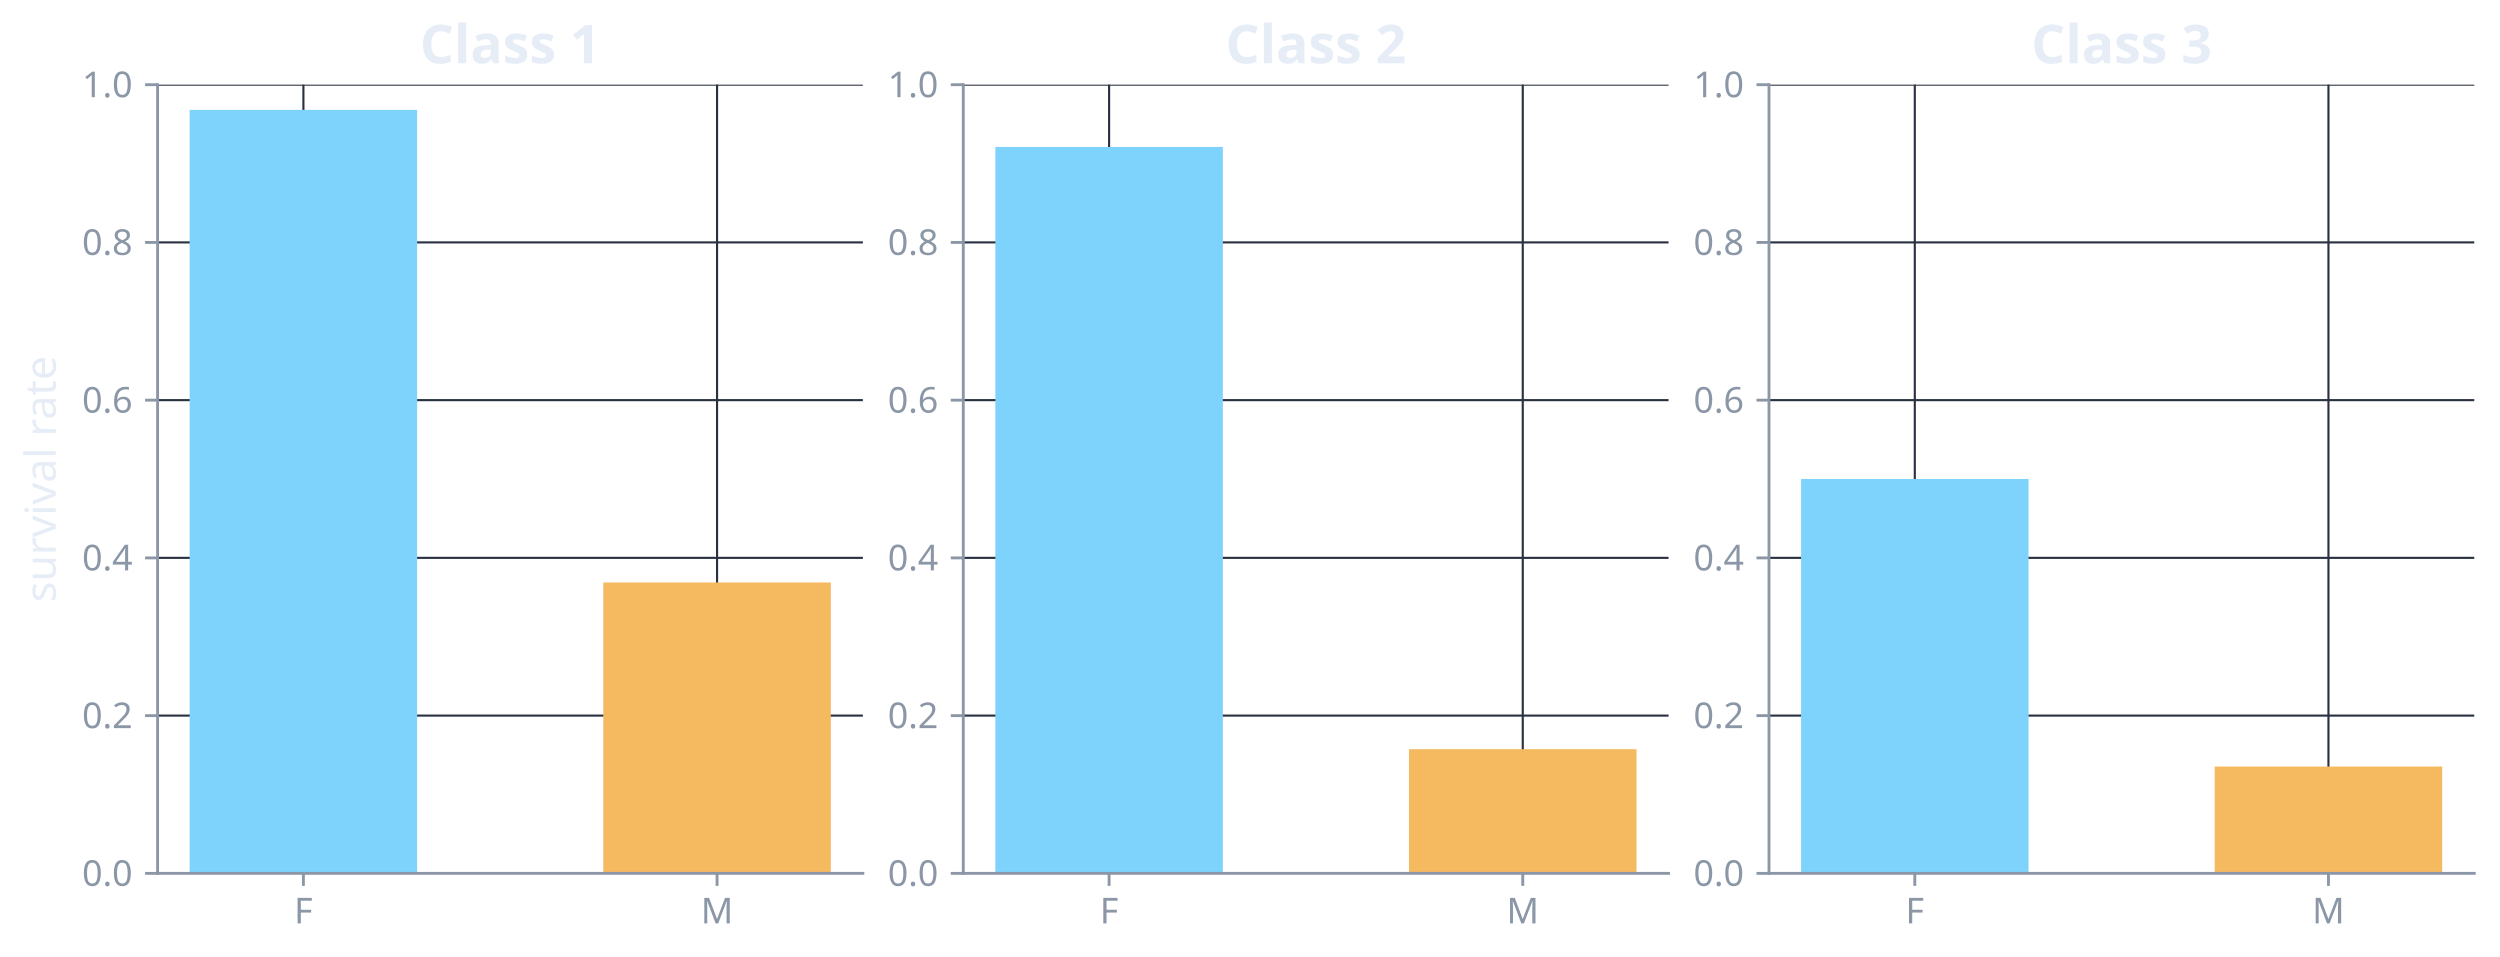
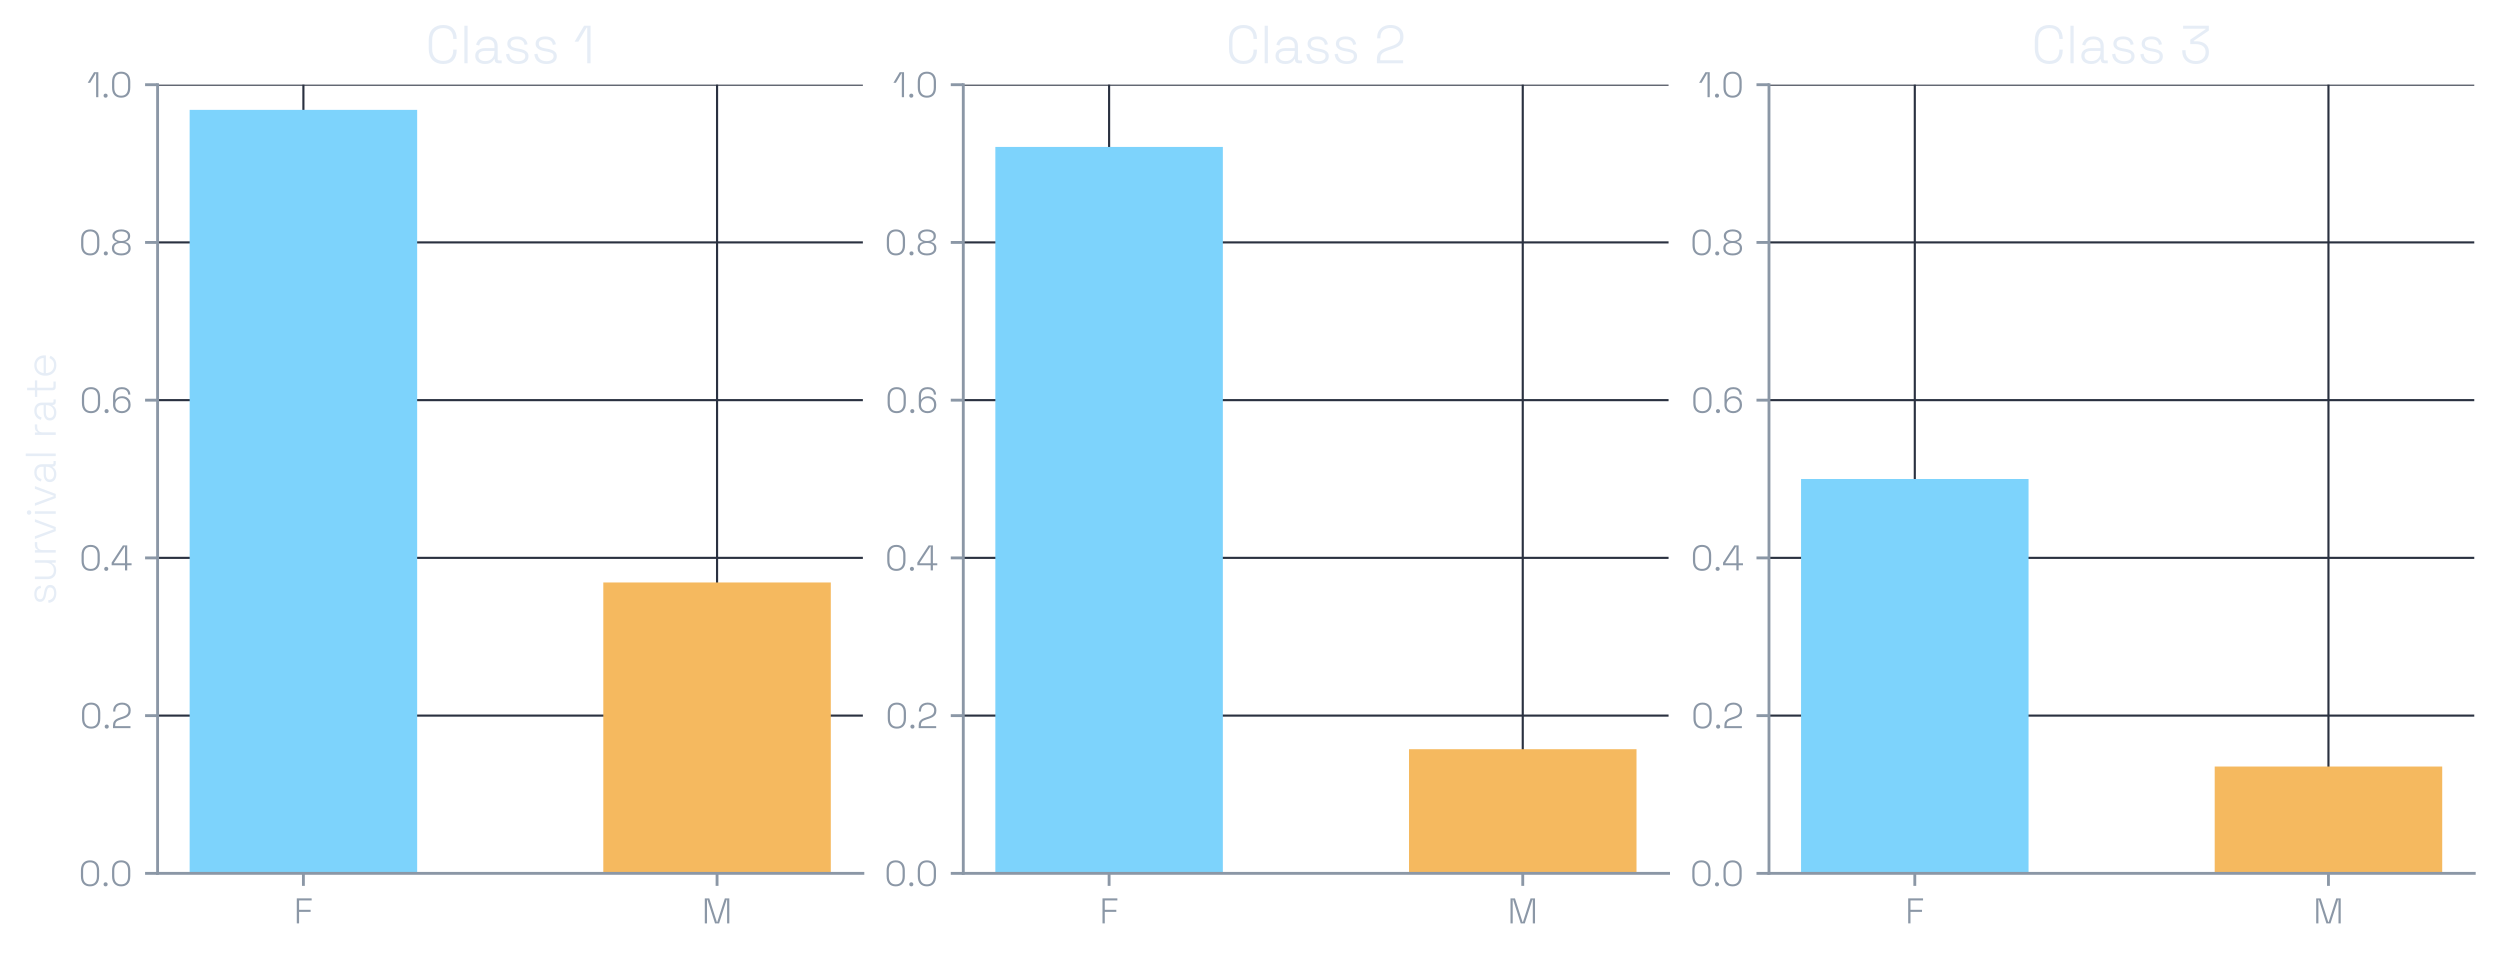
<svg xmlns="http://www.w3.org/2000/svg" xmlns:xlink="http://www.w3.org/1999/xlink" width="699.6pt" height="267.6pt" viewBox="0 0 699.6 267.6" version="1.1">
  <defs>
    <style type="text/css">*{stroke-linejoin: round; stroke-linecap: butt}</style>
  </defs>
  <g id="figure_1">
    <g id="patch_1">
      <path d="M 0 267.6  L 699.6 267.6  L 699.6 0  L 0 0  L 0 267.6  z " style="fill: none" />
    </g>
    <g id="axes_1">
      <g id="patch_2">
        <path d="M 44.1 244.4  L 241.466 244.4  L 241.466 23.7  L 44.1 23.7  L 44.1 244.4  z " style="fill: none" />
      </g>
      <g id="matplotlib.axis_1">
        <g id="xtick_1">
          <g id="line2d_1">
            <path d="M 84.904 244.4  L 84.904 23.7  " clip-path="url(#pcbaf436928)" style="fill: none; stroke: #2a3140; stroke-width: 0.6; stroke-linecap: square" />
          </g>
          <g id="line2d_2">
            <defs>
              <path id="madc9e67ae6" d="M 0 0  L 0 3.5  " style="stroke: #8b97a6; stroke-width: 0.8" />
            </defs>
            <g>
              <use xlink:href="#madc9e67ae6" x="84.904" y="244.4" style="fill: #8b97a6; stroke: #8b97a6; stroke-width: 0.8" />
            </g>
          </g>
          <g id="text_1">
-             <text style="font-size: 10px; font-family: 'Space Grotesk'; text-anchor: middle; fill: #8b97a6" x="84.904" y="258.4" transform="rotate(-0 84.90445 258.3995)">F</text>
+             <g style="fill: #8b97a6" transform="translate(82.19429 258.3995) scale(0.1 -0.1)">
+               <defs>
+                 <path id="SpaceGrotesk-Light-46" d="M 550 0  L 550 4480  L 3213 4480  L 3213 4109  L 960 4109  L 960 2432  L 3027 2432  L 3027 2061  L 960 2061  L 960 0  L 550 0  z " transform="scale(0.015625)" />
+               </defs>
+               <use xlink:href="#SpaceGrotesk-Light-46" />
+             </g>
          </g>
        </g>
        <g id="xtick_2">
          <g id="line2d_3">
            <path d="M 200.662 244.4  L 200.662 23.7  " clip-path="url(#pcbaf436928)" style="fill: none; stroke: #2a3140; stroke-width: 0.6; stroke-linecap: square" />
          </g>
          <g id="line2d_4">
            <g>
              <use xlink:href="#madc9e67ae6" x="200.662" y="244.4" style="fill: #8b97a6; stroke: #8b97a6; stroke-width: 0.8" />
            </g>
          </g>
          <g id="text_2">
-             <text style="font-size: 10px; font-family: 'Space Grotesk'; text-anchor: middle; fill: #8b97a6" x="200.662" y="258.4" transform="rotate(-0 200.6617 258.3995)">M</text>
+             <g style="fill: #8b97a6" transform="translate(196.3719 258.3995) scale(0.1 -0.1)">
+               <defs>
+                 <path id="SpaceGrotesk-Light-4d" d="M 550 0  L 550 4480  L 1350 4480  L 2707 243  L 2784 243  L 4141 4480  L 4941 4480  L 4941 0  L 4544 0  L 4544 4237  L 4467 4237  L 3110 0  L 2381 0  L 1024 4237  L 947 4237  L 947 0  L 550 0  z " transform="scale(0.015625)" />
+               </defs>
+               <use xlink:href="#SpaceGrotesk-Light-4d" />
+             </g>
          </g>
        </g>
      </g>
      <g id="matplotlib.axis_2">
        <g id="ytick_1">
          <g id="line2d_5">
            <path d="M 44.1 244.4  L 241.466 244.4  " clip-path="url(#pcbaf436928)" style="fill: none; stroke: #2a3140; stroke-width: 0.6; stroke-linecap: square" />
          </g>
          <g id="line2d_6">
            <defs>
              <path id="m5a9361fdca" d="M 0 0  L -3.5 0  " style="stroke: #8b97a6; stroke-width: 0.8" />
            </defs>
            <g>
              <use xlink:href="#m5a9361fdca" x="44.1" y="244.4" style="fill: #8b97a6; stroke: #8b97a6; stroke-width: 0.8" />
            </g>
          </g>
          <g id="text_3">
-             <text style="font-size: 10px; font-family: 'Space Grotesk'; text-anchor: end; fill: #8b97a6" x="37.1" y="247.9" transform="rotate(-0 37.1 247.8995)">0.0</text>
+             <g style="fill: #8b97a6" transform="translate(22 247.8995) scale(0.1 -0.1)">
+               <defs>
+                 <path id="SpaceGrotesk-Light-30" d="M 2042 -90  Q 1286 -90 848 368  Q 410 826 410 1728  L 410 2752  Q 410 3654 848 4112  Q 1286 4570 2042 4570  Q 2797 4570 3235 4112  Q 3674 3654 3674 2752  L 3674 1728  Q 3674 826 3235 368  Q 2797 -90 2042 -90  z M 2042 269  Q 2656 269 2966 649  Q 3277 1030 3277 1702  L 3277 2778  Q 3277 3450 2966 3830  Q 2656 4211 2042 4211  Q 1427 4211 1116 3830  Q 806 3450 806 2778  L 806 1702  Q 806 1030 1116 649  Q 1427 269 2042 269  z " transform="scale(0.015625)" />
+                 <path id="SpaceGrotesk-Light-2e" d="M 749 -90  Q 589 -90 486 12  Q 384 115 384 275  Q 384 435 486 537  Q 589 640 749 640  Q 909 640 1011 537  Q 1114 435 1114 275  Q 1114 115 1011 12  Q 909 -90 749 -90  z " transform="scale(0.015625)" />
+               </defs>
+               <use xlink:href="#SpaceGrotesk-Light-30" />
+               <use xlink:href="#SpaceGrotesk-Light-2e" transform="translate(63.79999 0)" />
+               <use xlink:href="#SpaceGrotesk-Light-30" transform="translate(87.19998 0)" />
+             </g>
          </g>
        </g>
        <g id="ytick_2">
          <g id="line2d_7">
            <path d="M 44.1 200.26  L 241.466 200.26  " clip-path="url(#pcbaf436928)" style="fill: none; stroke: #2a3140; stroke-width: 0.6; stroke-linecap: square" />
          </g>
          <g id="line2d_8">
            <g>
              <use xlink:href="#m5a9361fdca" x="44.1" y="200.26" style="fill: #8b97a6; stroke: #8b97a6; stroke-width: 0.8" />
            </g>
          </g>
          <g id="text_4">
-             <text style="font-size: 10px; font-family: 'Space Grotesk'; text-anchor: end; fill: #8b97a6" x="37.1" y="203.76" transform="rotate(-0 37.1 203.7596)">0.2</text>
+             <g style="fill: #8b97a6" transform="translate(22.32031 203.7596) scale(0.1 -0.1)">
+               <defs>
+                 <path id="SpaceGrotesk-Light-32" d="M 371 0  L 371 442  Q 371 922 544 1200  Q 717 1478 1027 1644  Q 1338 1811 1760 1939  L 2080 2042  Q 2394 2138 2634 2275  Q 2874 2413 3008 2630  Q 3142 2848 3142 3181  L 3142 3206  Q 3142 3674 2819 3942  Q 2496 4211 1997 4211  Q 1466 4211 1126 3926  Q 787 3642 787 3059  L 787 2976  L 403 2976  L 403 3059  Q 403 3546 608 3882  Q 813 4218 1174 4394  Q 1536 4570 1997 4570  Q 2458 4570 2806 4400  Q 3155 4230 3347 3926  Q 3539 3622 3539 3219  L 3539 3162  Q 3539 2726 3369 2448  Q 3200 2170 2893 1994  Q 2586 1818 2170 1683  L 1850 1587  Q 1504 1478 1264 1360  Q 1024 1242 896 1046  Q 768 851 768 506  L 768 358  L 3501 358  L 3501 0  L 371 0  z " transform="scale(0.015625)" />
+               </defs>
+               <use xlink:href="#SpaceGrotesk-Light-30" />
+               <use xlink:href="#SpaceGrotesk-Light-2e" transform="translate(63.79999 0)" />
+               <use xlink:href="#SpaceGrotesk-Light-32" transform="translate(87.19998 0)" />
+             </g>
          </g>
        </g>
        <g id="ytick_3">
          <g id="line2d_9">
            <path d="M 44.1 156.12  L 241.466 156.12  " clip-path="url(#pcbaf436928)" style="fill: none; stroke: #2a3140; stroke-width: 0.6; stroke-linecap: square" />
          </g>
          <g id="line2d_10">
            <g>
              <use xlink:href="#m5a9361fdca" x="44.1" y="156.12" style="fill: #8b97a6; stroke: #8b97a6; stroke-width: 0.8" />
            </g>
          </g>
          <g id="text_5">
-             <text style="font-size: 10px; font-family: 'Space Grotesk'; text-anchor: end; fill: #8b97a6" x="37.1" y="159.62" transform="rotate(-0 37.1 159.6197)">0.4</text>
+             <g style="fill: #8b97a6" transform="translate(22.17969 159.6197) scale(0.1 -0.1)">
+               <defs>
+                 <path id="SpaceGrotesk-Light-34" d="M 2611 0  L 2611 922  L 218 922  L 218 1395  L 2240 4480  L 3008 4480  L 3008 1280  L 3789 1280  L 3789 922  L 3008 922  L 3008 0  L 2611 0  z M 634 1280  L 2611 1280  L 2611 4250  L 2534 4250  L 634 1344  L 634 1280  z " transform="scale(0.015625)" />
+               </defs>
+               <use xlink:href="#SpaceGrotesk-Light-30" />
+               <use xlink:href="#SpaceGrotesk-Light-2e" transform="translate(63.79999 0)" />
+               <use xlink:href="#SpaceGrotesk-Light-34" transform="translate(87.19998 0)" />
+             </g>
          </g>
        </g>
        <g id="ytick_4">
          <g id="line2d_11">
            <path d="M 44.1 111.98  L 241.466 111.98  " clip-path="url(#pcbaf436928)" style="fill: none; stroke: #2a3140; stroke-width: 0.6; stroke-linecap: square" />
          </g>
          <g id="line2d_12">
            <g>
              <use xlink:href="#m5a9361fdca" x="44.1" y="111.98" style="fill: #8b97a6; stroke: #8b97a6; stroke-width: 0.8" />
            </g>
          </g>
          <g id="text_6">
-             <text style="font-size: 10px; font-family: 'Space Grotesk'; text-anchor: end; fill: #8b97a6" x="37.1" y="115.48" transform="rotate(-0 37.1 115.4798)">0.6</text>
+             <g style="fill: #8b97a6" transform="translate(22.27969 115.4798) scale(0.1 -0.1)">
+               <defs>
+                 <path id="SpaceGrotesk-Light-36" d="M 1978 -90  Q 1536 -90 1181 89  Q 826 269 618 608  Q 410 947 410 1421  L 410 3002  Q 410 3488 598 3837  Q 787 4186 1139 4378  Q 1491 4570 1990 4570  Q 2483 4570 2822 4390  Q 3162 4211 3334 3910  Q 3507 3610 3507 3232  L 3110 3232  Q 3110 3674 2825 3942  Q 2541 4211 1990 4211  Q 1427 4211 1116 3900  Q 806 3590 806 3046  L 806 2362  L 883 2362  Q 1005 2579 1289 2761  Q 1574 2944 2074 2944  Q 2490 2944 2822 2761  Q 3155 2579 3350 2249  Q 3546 1920 3546 1466  L 3546 1389  Q 3546 934 3338 601  Q 3130 269 2774 89  Q 2419 -90 1978 -90  z M 1978 269  Q 2496 269 2822 569  Q 3149 870 3149 1395  L 3149 1446  Q 3149 1798 2998 2054  Q 2848 2310 2585 2454  Q 2323 2598 1978 2598  Q 1632 2598 1369 2454  Q 1107 2310 956 2054  Q 806 1798 806 1446  L 806 1395  Q 806 870 1132 569  Q 1459 269 1978 269  z " transform="scale(0.015625)" />
+               </defs>
+               <use xlink:href="#SpaceGrotesk-Light-30" />
+               <use xlink:href="#SpaceGrotesk-Light-2e" transform="translate(63.79999 0)" />
+               <use xlink:href="#SpaceGrotesk-Light-36" transform="translate(87.19998 0)" />
+             </g>
          </g>
        </g>
        <g id="ytick_5">
          <g id="line2d_13">
            <path d="M 44.1 67.84  L 241.466 67.84  " clip-path="url(#pcbaf436928)" style="fill: none; stroke: #2a3140; stroke-width: 0.6; stroke-linecap: square" />
          </g>
          <g id="line2d_14">
            <g>
              <use xlink:href="#m5a9361fdca" x="44.1" y="67.84" style="fill: #8b97a6; stroke: #8b97a6; stroke-width: 0.8" />
            </g>
          </g>
          <g id="text_7">
-             <text style="font-size: 10px; font-family: 'Space Grotesk'; text-anchor: end; fill: #8b97a6" x="37.1" y="71.34" transform="rotate(-0 37.1 71.3399)">0.8</text>
+             <g style="fill: #8b97a6" transform="translate(22.05937 71.3399) scale(0.1 -0.1)">
+               <defs>
+                 <path id="SpaceGrotesk-Light-38" d="M 2022 -90  Q 1498 -90 1123 67  Q 749 224 547 509  Q 346 794 346 1171  L 346 1235  Q 346 1581 496 1805  Q 646 2029 864 2147  Q 1082 2266 1267 2291  L 1267 2368  Q 1082 2413 886 2531  Q 691 2650 563 2851  Q 435 3053 435 3347  L 435 3411  Q 435 3782 643 4038  Q 851 4294 1209 4432  Q 1568 4570 2022 4570  Q 2477 4570 2835 4432  Q 3194 4294 3402 4038  Q 3610 3782 3610 3411  L 3610 3347  Q 3610 3053 3482 2851  Q 3354 2650 3162 2531  Q 2970 2413 2778 2368  L 2778 2291  Q 2970 2266 3184 2147  Q 3398 2029 3548 1805  Q 3699 1581 3699 1235  L 3699 1171  Q 3699 794 3497 509  Q 3296 224 2921 67  Q 2547 -90 2022 -90  z M 2022 269  Q 2605 269 2953 499  Q 3302 730 3302 1178  L 3302 1229  Q 3302 1683 2953 1910  Q 2605 2138 2022 2138  Q 1440 2138 1091 1910  Q 742 1683 742 1229  L 742 1178  Q 742 730 1091 499  Q 1440 269 2022 269  z M 2022 2496  Q 2573 2496 2893 2713  Q 3213 2931 3213 3328  L 3213 3379  Q 3213 3776 2893 3993  Q 2573 4211 2022 4211  Q 1472 4211 1152 3993  Q 832 3776 832 3379  L 832 3328  Q 832 2931 1152 2713  Q 1472 2496 2022 2496  z " transform="scale(0.015625)" />
+               </defs>
+               <use xlink:href="#SpaceGrotesk-Light-30" />
+               <use xlink:href="#SpaceGrotesk-Light-2e" transform="translate(63.79999 0)" />
+               <use xlink:href="#SpaceGrotesk-Light-38" transform="translate(87.19998 0)" />
+             </g>
          </g>
        </g>
        <g id="ytick_6">
          <g id="line2d_15">
            <path d="M 44.1 23.7  L 241.466 23.7  " clip-path="url(#pcbaf436928)" style="fill: none; stroke: #2a3140; stroke-width: 0.6; stroke-linecap: square" />
          </g>
          <g id="line2d_16">
            <g>
              <use xlink:href="#m5a9361fdca" x="44.1" y="23.7" style="fill: #8b97a6; stroke: #8b97a6; stroke-width: 0.8" />
            </g>
          </g>
          <g id="text_8">
-             <text style="font-size: 10px; font-family: 'Space Grotesk'; text-anchor: end; fill: #8b97a6" x="37.1" y="27.2" transform="rotate(-0 37.1 27.2)">1.0</text>
+             <g style="fill: #8b97a6" transform="translate(24.33906 27.2) scale(0.1 -0.1)">
+               <defs>
+                 <path id="SpaceGrotesk-Light-31" d="M 1638 0  L 1638 4237  L 1555 4237  L 576 2573  L 128 2573  L 1261 4480  L 2035 4480  L 2035 0  L 1638 0  z " transform="scale(0.015625)" />
+               </defs>
+               <use xlink:href="#SpaceGrotesk-Light-31" />
+               <use xlink:href="#SpaceGrotesk-Light-2e" transform="translate(40.39999 0)" />
+               <use xlink:href="#SpaceGrotesk-Light-30" transform="translate(63.79999 0)" />
+             </g>
          </g>
        </g>
        <g id="text_9">
-           <text style="font-size: 12px; font-family: 'Space Grotesk'; text-anchor: middle; fill: #e6edf6" x="15.6" y="134.05" transform="rotate(-90 15.6 134.0498)">survival rate</text>
+           <g style="fill: #e6edf6" transform="translate(15.6 169.371) rotate(-90) scale(0.12 -0.12)">
+             <defs>
+               <path id="SpaceGrotesk-Light-73" d="M 1798 -90  Q 1235 -90 835 179  Q 435 448 346 1069  L 723 1139  Q 774 800 931 605  Q 1088 410 1315 326  Q 1542 243 1798 243  Q 2182 243 2416 400  Q 2650 557 2650 832  Q 2650 1114 2429 1222  Q 2208 1331 1843 1395  L 1549 1446  Q 1254 1498 1017 1603  Q 781 1709 643 1888  Q 506 2067 506 2336  Q 506 2739 822 2969  Q 1139 3200 1664 3200  Q 2195 3200 2518 2960  Q 2842 2720 2925 2266  L 2566 2189  Q 2502 2560 2262 2713  Q 2022 2867 1664 2867  Q 1312 2867 1101 2732  Q 890 2598 890 2336  Q 890 2080 1082 1961  Q 1274 1843 1606 1786  L 1901 1734  Q 2221 1683 2477 1584  Q 2733 1485 2883 1305  Q 3034 1126 3034 832  Q 3034 390 2701 150  Q 2368 -90 1798 -90  z " transform="scale(0.015625)" />
+               <path id="SpaceGrotesk-Light-75" d="M 1760 -64  Q 1427 -64 1142 77  Q 858 218 688 502  Q 518 787 518 1216  L 518 3110  L 902 3110  L 902 1242  Q 902 736 1158 509  Q 1414 282 1843 282  Q 2323 282 2643 598  Q 2963 915 2963 1555  L 2963 3110  L 3347 3110  L 3347 0  L 2976 0  L 2976 576  L 2899 576  Q 2784 326 2521 131  Q 2259 -64 1760 -64  z " transform="scale(0.015625)" />
+               <path id="SpaceGrotesk-Light-72" d="M 563 0  L 563 3110  L 934 3110  L 934 2720  L 1011 2720  Q 1101 2931 1277 3027  Q 1453 3123 1766 3123  L 2131 3123  L 2131 2765  L 1722 2765  Q 1370 2765 1158 2566  Q 947 2368 947 1946  L 947 0  L 563 0  z " transform="scale(0.015625)" />
+               <path id="SpaceGrotesk-Light-76" d="M 1408 0  L 243 3110  L 653 3110  L 1677 294  L 1754 294  L 2778 3110  L 3187 3110  L 2022 0  L 1408 0  z " transform="scale(0.015625)" />
+               <path id="SpaceGrotesk-Light-69" d="M 563 0  L 563 3110  L 947 3110  L 947 0  L 563 0  z M 757 3648  Q 616 3648 520 3744  Q 424 3840 424 3981  Q 424 4128 520 4221  Q 616 4314 757 4314  Q 904 4314 997 4221  Q 1090 4128 1090 3981  Q 1090 3840 997 3744  Q 904 3648 757 3648  z " transform="scale(0.015625)" />
+               <path id="SpaceGrotesk-Light-61" d="M 1517 -90  Q 1190 -90 924 22  Q 659 134 505 352  Q 352 570 352 877  Q 352 1190 505 1395  Q 659 1600 921 1702  Q 1184 1805 1504 1805  L 2643 1805  L 2643 2054  Q 2643 2432 2425 2643  Q 2208 2854 1792 2854  Q 1382 2854 1142 2652  Q 902 2451 819 2112  L 448 2221  Q 525 2496 691 2717  Q 858 2938 1133 3069  Q 1408 3200 1792 3200  Q 2381 3200 2704 2893  Q 3027 2586 3027 2035  L 3027 525  Q 3027 333 3206 333  L 3507 333  L 3507 0  L 3098 0  Q 2899 0 2784 118  Q 2669 237 2669 442  L 2669 486  L 2605 486  Q 2522 346 2390 211  Q 2259 77 2048 -6  Q 1837 -90 1517 -90  z M 1542 256  Q 2035 256 2339 553  Q 2643 851 2643 1395  L 2643 1472  L 1510 1472  Q 1178 1472 957 1328  Q 736 1184 736 883  Q 736 582 963 419  Q 1190 256 1542 256  z " transform="scale(0.015625)" />
+               <path id="SpaceGrotesk-Light-6c" d="M 563 0  L 563 4480  L 947 4480  L 947 0  L 563 0  z " transform="scale(0.015625)" />
+               <path id="SpaceGrotesk-Light-20" transform="scale(0.015625)" />
+               <path id="SpaceGrotesk-Light-74" d="M 1690 0  Q 1440 0 1315 128  Q 1190 256 1190 486  L 1190 2765  L 192 2765  L 192 3110  L 1190 3110  L 1190 4275  L 1574 4275  L 1574 3110  L 2662 3110  L 2662 2765  L 1574 2765  L 1574 538  Q 1574 346 1766 346  L 2496 346  L 2496 0  L 1690 0  z " transform="scale(0.015625)" />
+               <path id="SpaceGrotesk-Light-65" d="M 1997 -90  Q 1517 -90 1161 112  Q 806 314 608 678  Q 410 1043 410 1517  L 410 1594  Q 410 2074 608 2435  Q 806 2797 1155 2998  Q 1504 3200 1952 3200  Q 2387 3200 2723 3017  Q 3059 2835 3251 2492  Q 3443 2150 3443 1677  L 3443 1472  L 794 1472  Q 813 890 1149 573  Q 1485 256 1997 256  Q 2432 256 2672 454  Q 2912 653 3040 941  L 3386 787  Q 3290 576 3120 374  Q 2950 173 2681 41  Q 2413 -90 1997 -90  z M 800 1805  L 3053 1805  Q 3027 2310 2726 2582  Q 2426 2854 1952 2854  Q 1485 2854 1177 2582  Q 870 2310 800 1805  z " transform="scale(0.015625)" />
+             </defs>
+             <use xlink:href="#SpaceGrotesk-Light-73" />
+             <use xlink:href="#SpaceGrotesk-Light-75" transform="translate(52.79999 0)" />
+             <use xlink:href="#SpaceGrotesk-Light-72" transform="translate(113.9 0)" />
+             <use xlink:href="#SpaceGrotesk-Light-76" transform="translate(150.8 0)" />
+             <use xlink:href="#SpaceGrotesk-Light-69" transform="translate(204.4 0)" />
+             <use xlink:href="#SpaceGrotesk-Light-76" transform="translate(228 0)" />
+             <use xlink:href="#SpaceGrotesk-Light-61" transform="translate(281.5999 0)" />
+             <use xlink:href="#SpaceGrotesk-Light-6c" transform="translate(338.9999 0)" />
+             <use xlink:href="#SpaceGrotesk-Light-20" transform="translate(362.5999 0)" />
+             <use xlink:href="#SpaceGrotesk-Light-72" transform="translate(388.3999 0)" />
+             <use xlink:href="#SpaceGrotesk-Light-61" transform="translate(425.2999 0)" />
+             <use xlink:href="#SpaceGrotesk-Light-74" transform="translate(482.6999 0)" />
+             <use xlink:href="#SpaceGrotesk-Light-65" transform="translate(528.8999 0)" />
+           </g>
        </g>
      </g>
      <g id="patch_3">
        <path d="M 53.071 244.4  L 116.738 244.4  L 116.738 30.744  L 53.071 30.744  z " clip-path="url(#pcbaf436928)" style="fill: #7dd3fc" />
      </g>
      <g id="patch_4">
        <path d="M 168.828 244.4  L 232.495 244.4  L 232.495 162.994  L 168.828 162.994  z " clip-path="url(#pcbaf436928)" style="fill: #f5b95f" />
      </g>
      <g id="patch_5">
        <path d="M 44.1 244.4  L 44.1 23.7  " style="fill: none; stroke: #8b97a6; stroke-width: 0.8; stroke-linejoin: miter; stroke-linecap: square" />
      </g>
      <g id="patch_6">
        <path d="M 44.1 244.4  L 241.466 244.4  " style="fill: none; stroke: #8b97a6; stroke-width: 0.8; stroke-linejoin: miter; stroke-linecap: square" />
      </g>
      <g id="text_10">
-         <text style="font-weight: 700; font-size: 15px; font-family: 'Space Grotesk'; text-anchor: middle; fill: #e6edf6" x="142.783" y="17.7" transform="rotate(-0 142.7831 17.7)">Class 1</text>
+         <g style="fill: #e6edf6" transform="translate(119.0163 17.7) scale(0.15 -0.15)">
+           <defs>
+             <path id="SpaceGrotesk-Light-43" d="M 2138 -90  Q 1350 -90 880 374  Q 410 838 410 1734  L 410 2746  Q 410 3642 880 4106  Q 1350 4570 2138 4570  Q 2918 4570 3331 4131  Q 3744 3693 3744 2938  L 3744 2906  L 3334 2906  L 3334 2950  Q 3334 3501 3043 3849  Q 2752 4198 2138 4198  Q 1517 4198 1168 3820  Q 819 3443 819 2758  L 819 1722  Q 819 1037 1168 659  Q 1517 282 2138 282  Q 2752 282 3043 630  Q 3334 979 3334 1530  L 3334 1626  L 3744 1626  L 3744 1542  Q 3744 787 3331 348  Q 2918 -90 2138 -90  z " transform="scale(0.015625)" />
+           </defs>
+           <use xlink:href="#SpaceGrotesk-Light-43" />
+           <use xlink:href="#SpaceGrotesk-Light-6c" transform="translate(64.09999 0)" />
+           <use xlink:href="#SpaceGrotesk-Light-61" transform="translate(87.69998 0)" />
+           <use xlink:href="#SpaceGrotesk-Light-73" transform="translate(145.1 0)" />
+           <use xlink:href="#SpaceGrotesk-Light-73" transform="translate(197.9 0)" />
+           <use xlink:href="#SpaceGrotesk-Light-20" transform="translate(250.7 0)" />
+           <use xlink:href="#SpaceGrotesk-Light-31" transform="translate(276.4999 0)" />
+         </g>
      </g>
    </g>
    <g id="axes_2">
      <g id="patch_7">
        <path d="M 269.567 244.4  L 466.933 244.4  L 466.933 23.7  L 269.567 23.7  L 269.567 244.4  z " style="fill: none" />
      </g>
      <g id="matplotlib.axis_3">
        <g id="xtick_3">
          <g id="line2d_17">
            <path d="M 310.371 244.4  L 310.371 23.7  " clip-path="url(#p270c79c4c0)" style="fill: none; stroke: #2a3140; stroke-width: 0.6; stroke-linecap: square" />
          </g>
          <g id="line2d_18">
            <g>
              <use xlink:href="#madc9e67ae6" x="310.371" y="244.4" style="fill: #8b97a6; stroke: #8b97a6; stroke-width: 0.8" />
            </g>
          </g>
          <g id="text_11">
-             <text style="font-size: 10px; font-family: 'Space Grotesk'; text-anchor: middle; fill: #8b97a6" x="310.371" y="258.4" transform="rotate(-0 310.3711 258.3995)">F</text>
+             <g style="fill: #8b97a6" transform="translate(307.661 258.3995) scale(0.1 -0.1)">
+               <use xlink:href="#SpaceGrotesk-Light-46" />
+             </g>
          </g>
        </g>
        <g id="xtick_4">
          <g id="line2d_19">
            <path d="M 426.128 244.4  L 426.128 23.7  " clip-path="url(#p270c79c4c0)" style="fill: none; stroke: #2a3140; stroke-width: 0.6; stroke-linecap: square" />
          </g>
          <g id="line2d_20">
            <g>
              <use xlink:href="#madc9e67ae6" x="426.128" y="244.4" style="fill: #8b97a6; stroke: #8b97a6; stroke-width: 0.8" />
            </g>
          </g>
          <g id="text_12">
-             <text style="font-size: 10px; font-family: 'Space Grotesk'; text-anchor: middle; fill: #8b97a6" x="426.128" y="258.4" transform="rotate(-0 426.1284 258.3995)">M</text>
+             <g style="fill: #8b97a6" transform="translate(421.8386 258.3995) scale(0.1 -0.1)">
+               <use xlink:href="#SpaceGrotesk-Light-4d" />
+             </g>
          </g>
        </g>
      </g>
      <g id="matplotlib.axis_4">
        <g id="ytick_7">
          <g id="line2d_21">
            <path d="M 269.567 244.4  L 466.933 244.4  " clip-path="url(#p270c79c4c0)" style="fill: none; stroke: #2a3140; stroke-width: 0.6; stroke-linecap: square" />
          </g>
          <g id="line2d_22">
            <g>
              <use xlink:href="#m5a9361fdca" x="269.567" y="244.4" style="fill: #8b97a6; stroke: #8b97a6; stroke-width: 0.8" />
            </g>
          </g>
          <g id="text_13">
-             <text style="font-size: 10px; font-family: 'Space Grotesk'; text-anchor: end; fill: #8b97a6" x="262.567" y="247.9" transform="rotate(-0 262.5667 247.8995)">0.0</text>
+             <g style="fill: #8b97a6" transform="translate(247.4667 247.8995) scale(0.1 -0.1)">
+               <use xlink:href="#SpaceGrotesk-Light-30" />
+               <use xlink:href="#SpaceGrotesk-Light-2e" transform="translate(63.79999 0)" />
+               <use xlink:href="#SpaceGrotesk-Light-30" transform="translate(87.19998 0)" />
+             </g>
          </g>
        </g>
        <g id="ytick_8">
          <g id="line2d_23">
            <path d="M 269.567 200.26  L 466.933 200.26  " clip-path="url(#p270c79c4c0)" style="fill: none; stroke: #2a3140; stroke-width: 0.6; stroke-linecap: square" />
          </g>
          <g id="line2d_24">
            <g>
              <use xlink:href="#m5a9361fdca" x="269.567" y="200.26" style="fill: #8b97a6; stroke: #8b97a6; stroke-width: 0.8" />
            </g>
          </g>
          <g id="text_14">
-             <text style="font-size: 10px; font-family: 'Space Grotesk'; text-anchor: end; fill: #8b97a6" x="262.567" y="203.76" transform="rotate(-0 262.5667 203.7596)">0.2</text>
+             <g style="fill: #8b97a6" transform="translate(247.787 203.7596) scale(0.1 -0.1)">
+               <use xlink:href="#SpaceGrotesk-Light-30" />
+               <use xlink:href="#SpaceGrotesk-Light-2e" transform="translate(63.79999 0)" />
+               <use xlink:href="#SpaceGrotesk-Light-32" transform="translate(87.19998 0)" />
+             </g>
          </g>
        </g>
        <g id="ytick_9">
          <g id="line2d_25">
            <path d="M 269.567 156.12  L 466.933 156.12  " clip-path="url(#p270c79c4c0)" style="fill: none; stroke: #2a3140; stroke-width: 0.6; stroke-linecap: square" />
          </g>
          <g id="line2d_26">
            <g>
              <use xlink:href="#m5a9361fdca" x="269.567" y="156.12" style="fill: #8b97a6; stroke: #8b97a6; stroke-width: 0.8" />
            </g>
          </g>
          <g id="text_15">
-             <text style="font-size: 10px; font-family: 'Space Grotesk'; text-anchor: end; fill: #8b97a6" x="262.567" y="159.62" transform="rotate(-0 262.5667 159.6197)">0.4</text>
+             <g style="fill: #8b97a6" transform="translate(247.6464 159.6197) scale(0.1 -0.1)">
+               <use xlink:href="#SpaceGrotesk-Light-30" />
+               <use xlink:href="#SpaceGrotesk-Light-2e" transform="translate(63.79999 0)" />
+               <use xlink:href="#SpaceGrotesk-Light-34" transform="translate(87.19998 0)" />
+             </g>
          </g>
        </g>
        <g id="ytick_10">
          <g id="line2d_27">
            <path d="M 269.567 111.98  L 466.933 111.98  " clip-path="url(#p270c79c4c0)" style="fill: none; stroke: #2a3140; stroke-width: 0.6; stroke-linecap: square" />
          </g>
          <g id="line2d_28">
            <g>
              <use xlink:href="#m5a9361fdca" x="269.567" y="111.98" style="fill: #8b97a6; stroke: #8b97a6; stroke-width: 0.8" />
            </g>
          </g>
          <g id="text_16">
-             <text style="font-size: 10px; font-family: 'Space Grotesk'; text-anchor: end; fill: #8b97a6" x="262.567" y="115.48" transform="rotate(-0 262.5667 115.4798)">0.6</text>
+             <g style="fill: #8b97a6" transform="translate(247.7464 115.4798) scale(0.1 -0.1)">
+               <use xlink:href="#SpaceGrotesk-Light-30" />
+               <use xlink:href="#SpaceGrotesk-Light-2e" transform="translate(63.79999 0)" />
+               <use xlink:href="#SpaceGrotesk-Light-36" transform="translate(87.19998 0)" />
+             </g>
          </g>
        </g>
        <g id="ytick_11">
          <g id="line2d_29">
            <path d="M 269.567 67.84  L 466.933 67.84  " clip-path="url(#p270c79c4c0)" style="fill: none; stroke: #2a3140; stroke-width: 0.6; stroke-linecap: square" />
          </g>
          <g id="line2d_30">
            <g>
              <use xlink:href="#m5a9361fdca" x="269.567" y="67.84" style="fill: #8b97a6; stroke: #8b97a6; stroke-width: 0.8" />
            </g>
          </g>
          <g id="text_17">
-             <text style="font-size: 10px; font-family: 'Space Grotesk'; text-anchor: end; fill: #8b97a6" x="262.567" y="71.34" transform="rotate(-0 262.5667 71.3399)">0.8</text>
+             <g style="fill: #8b97a6" transform="translate(247.526 71.3399) scale(0.1 -0.1)">
+               <use xlink:href="#SpaceGrotesk-Light-30" />
+               <use xlink:href="#SpaceGrotesk-Light-2e" transform="translate(63.79999 0)" />
+               <use xlink:href="#SpaceGrotesk-Light-38" transform="translate(87.19998 0)" />
+             </g>
          </g>
        </g>
        <g id="ytick_12">
          <g id="line2d_31">
            <path d="M 269.567 23.7  L 466.933 23.7  " clip-path="url(#p270c79c4c0)" style="fill: none; stroke: #2a3140; stroke-width: 0.6; stroke-linecap: square" />
          </g>
          <g id="line2d_32">
            <g>
              <use xlink:href="#m5a9361fdca" x="269.567" y="23.7" style="fill: #8b97a6; stroke: #8b97a6; stroke-width: 0.8" />
            </g>
          </g>
          <g id="text_18">
-             <text style="font-size: 10px; font-family: 'Space Grotesk'; text-anchor: end; fill: #8b97a6" x="262.567" y="27.2" transform="rotate(-0 262.5667 27.2)">1.0</text>
+             <g style="fill: #8b97a6" transform="translate(249.8057 27.2) scale(0.1 -0.1)">
+               <use xlink:href="#SpaceGrotesk-Light-31" />
+               <use xlink:href="#SpaceGrotesk-Light-2e" transform="translate(40.39999 0)" />
+               <use xlink:href="#SpaceGrotesk-Light-30" transform="translate(63.79999 0)" />
+             </g>
          </g>
        </g>
      </g>
      <g id="patch_8">
        <path d="M 278.538 244.4  L 342.204 244.4  L 342.204 41.124  L 278.538 41.124  z " clip-path="url(#p270c79c4c0)" style="fill: #7dd3fc" />
      </g>
      <g id="patch_9">
        <path d="M 394.295 244.4  L 457.962 244.4  L 457.962 209.66  L 394.295 209.66  z " clip-path="url(#p270c79c4c0)" style="fill: #f5b95f" />
      </g>
      <g id="patch_10">
        <path d="M 269.567 244.4  L 269.567 23.7  " style="fill: none; stroke: #8b97a6; stroke-width: 0.8; stroke-linejoin: miter; stroke-linecap: square" />
      </g>
      <g id="patch_11">
        <path d="M 269.567 244.4  L 466.933 244.4  " style="fill: none; stroke: #8b97a6; stroke-width: 0.8; stroke-linejoin: miter; stroke-linecap: square" />
      </g>
      <g id="text_19">
-         <text style="font-weight: 700; font-size: 15px; font-family: 'Space Grotesk'; text-anchor: middle; fill: #e6edf6" x="368.25" y="17.7" transform="rotate(-0 368.2498 17.7)">Class 2</text>
+         <g style="fill: #e6edf6" transform="translate(342.9689 17.7) scale(0.15 -0.15)">
+           <use xlink:href="#SpaceGrotesk-Light-43" />
+           <use xlink:href="#SpaceGrotesk-Light-6c" transform="translate(64.09999 0)" />
+           <use xlink:href="#SpaceGrotesk-Light-61" transform="translate(87.69998 0)" />
+           <use xlink:href="#SpaceGrotesk-Light-73" transform="translate(145.1 0)" />
+           <use xlink:href="#SpaceGrotesk-Light-73" transform="translate(197.9 0)" />
+           <use xlink:href="#SpaceGrotesk-Light-20" transform="translate(250.7 0)" />
+           <use xlink:href="#SpaceGrotesk-Light-32" transform="translate(276.4999 0)" />
+         </g>
      </g>
    </g>
    <g id="axes_3">
      <g id="patch_12">
        <path d="M 495.033 244.4  L 692.4 244.4  L 692.4 23.7  L 495.033 23.7  L 495.033 244.4  z " style="fill: none" />
      </g>
      <g id="matplotlib.axis_5">
        <g id="xtick_5">
          <g id="line2d_33">
            <path d="M 535.838 244.4  L 535.838 23.7  " clip-path="url(#p394936862b)" style="fill: none; stroke: #2a3140; stroke-width: 0.6; stroke-linecap: square" />
          </g>
          <g id="line2d_34">
            <g>
              <use xlink:href="#madc9e67ae6" x="535.838" y="244.4" style="fill: #8b97a6; stroke: #8b97a6; stroke-width: 0.8" />
            </g>
          </g>
          <g id="text_20">
-             <text style="font-size: 10px; font-family: 'Space Grotesk'; text-anchor: middle; fill: #8b97a6" x="535.838" y="258.4" transform="rotate(-0 535.8378 258.3995)">F</text>
+             <g style="fill: #8b97a6" transform="translate(533.1276 258.3995) scale(0.1 -0.1)">
+               <use xlink:href="#SpaceGrotesk-Light-46" />
+             </g>
          </g>
        </g>
        <g id="xtick_6">
          <g id="line2d_35">
            <path d="M 651.595 244.4  L 651.595 23.7  " clip-path="url(#p394936862b)" style="fill: none; stroke: #2a3140; stroke-width: 0.6; stroke-linecap: square" />
          </g>
          <g id="line2d_36">
            <g>
              <use xlink:href="#madc9e67ae6" x="651.595" y="244.4" style="fill: #8b97a6; stroke: #8b97a6; stroke-width: 0.8" />
            </g>
          </g>
          <g id="text_21">
-             <text style="font-size: 10px; font-family: 'Space Grotesk'; text-anchor: middle; fill: #8b97a6" x="651.595" y="258.4" transform="rotate(-0 651.5951 258.3995)">M</text>
+             <g style="fill: #8b97a6" transform="translate(647.3052 258.3995) scale(0.1 -0.1)">
+               <use xlink:href="#SpaceGrotesk-Light-4d" />
+             </g>
          </g>
        </g>
      </g>
      <g id="matplotlib.axis_6">
        <g id="ytick_13">
          <g id="line2d_37">
            <path d="M 495.033 244.4  L 692.4 244.4  " clip-path="url(#p394936862b)" style="fill: none; stroke: #2a3140; stroke-width: 0.6; stroke-linecap: square" />
          </g>
          <g id="line2d_38">
            <g>
              <use xlink:href="#m5a9361fdca" x="495.033" y="244.4" style="fill: #8b97a6; stroke: #8b97a6; stroke-width: 0.8" />
            </g>
          </g>
          <g id="text_22">
-             <text style="font-size: 10px; font-family: 'Space Grotesk'; text-anchor: end; fill: #8b97a6" x="488.033" y="247.9" transform="rotate(-0 488.0333 247.8995)">0.0</text>
+             <g style="fill: #8b97a6" transform="translate(472.9333 247.8995) scale(0.1 -0.1)">
+               <use xlink:href="#SpaceGrotesk-Light-30" />
+               <use xlink:href="#SpaceGrotesk-Light-2e" transform="translate(63.79999 0)" />
+               <use xlink:href="#SpaceGrotesk-Light-30" transform="translate(87.19998 0)" />
+             </g>
          </g>
        </g>
        <g id="ytick_14">
          <g id="line2d_39">
            <path d="M 495.033 200.26  L 692.4 200.26  " clip-path="url(#p394936862b)" style="fill: none; stroke: #2a3140; stroke-width: 0.6; stroke-linecap: square" />
          </g>
          <g id="line2d_40">
            <g>
              <use xlink:href="#m5a9361fdca" x="495.033" y="200.26" style="fill: #8b97a6; stroke: #8b97a6; stroke-width: 0.8" />
            </g>
          </g>
          <g id="text_23">
-             <text style="font-size: 10px; font-family: 'Space Grotesk'; text-anchor: end; fill: #8b97a6" x="488.033" y="203.76" transform="rotate(-0 488.0333 203.7596)">0.2</text>
+             <g style="fill: #8b97a6" transform="translate(473.2536 203.7596) scale(0.1 -0.1)">
+               <use xlink:href="#SpaceGrotesk-Light-30" />
+               <use xlink:href="#SpaceGrotesk-Light-2e" transform="translate(63.79999 0)" />
+               <use xlink:href="#SpaceGrotesk-Light-32" transform="translate(87.19998 0)" />
+             </g>
          </g>
        </g>
        <g id="ytick_15">
          <g id="line2d_41">
            <path d="M 495.033 156.12  L 692.4 156.12  " clip-path="url(#p394936862b)" style="fill: none; stroke: #2a3140; stroke-width: 0.6; stroke-linecap: square" />
          </g>
          <g id="line2d_42">
            <g>
              <use xlink:href="#m5a9361fdca" x="495.033" y="156.12" style="fill: #8b97a6; stroke: #8b97a6; stroke-width: 0.8" />
            </g>
          </g>
          <g id="text_24">
-             <text style="font-size: 10px; font-family: 'Space Grotesk'; text-anchor: end; fill: #8b97a6" x="488.033" y="159.62" transform="rotate(-0 488.0333 159.6197)">0.4</text>
+             <g style="fill: #8b97a6" transform="translate(473.113 159.6197) scale(0.1 -0.1)">
+               <use xlink:href="#SpaceGrotesk-Light-30" />
+               <use xlink:href="#SpaceGrotesk-Light-2e" transform="translate(63.79999 0)" />
+               <use xlink:href="#SpaceGrotesk-Light-34" transform="translate(87.19998 0)" />
+             </g>
          </g>
        </g>
        <g id="ytick_16">
          <g id="line2d_43">
            <path d="M 495.033 111.98  L 692.4 111.98  " clip-path="url(#p394936862b)" style="fill: none; stroke: #2a3140; stroke-width: 0.6; stroke-linecap: square" />
          </g>
          <g id="line2d_44">
            <g>
              <use xlink:href="#m5a9361fdca" x="495.033" y="111.98" style="fill: #8b97a6; stroke: #8b97a6; stroke-width: 0.8" />
            </g>
          </g>
          <g id="text_25">
-             <text style="font-size: 10px; font-family: 'Space Grotesk'; text-anchor: end; fill: #8b97a6" x="488.033" y="115.48" transform="rotate(-0 488.0333 115.4798)">0.6</text>
+             <g style="fill: #8b97a6" transform="translate(473.213 115.4798) scale(0.1 -0.1)">
+               <use xlink:href="#SpaceGrotesk-Light-30" />
+               <use xlink:href="#SpaceGrotesk-Light-2e" transform="translate(63.79999 0)" />
+               <use xlink:href="#SpaceGrotesk-Light-36" transform="translate(87.19998 0)" />
+             </g>
          </g>
        </g>
        <g id="ytick_17">
          <g id="line2d_45">
            <path d="M 495.033 67.84  L 692.4 67.84  " clip-path="url(#p394936862b)" style="fill: none; stroke: #2a3140; stroke-width: 0.6; stroke-linecap: square" />
          </g>
          <g id="line2d_46">
            <g>
              <use xlink:href="#m5a9361fdca" x="495.033" y="67.84" style="fill: #8b97a6; stroke: #8b97a6; stroke-width: 0.8" />
            </g>
          </g>
          <g id="text_26">
-             <text style="font-size: 10px; font-family: 'Space Grotesk'; text-anchor: end; fill: #8b97a6" x="488.033" y="71.34" transform="rotate(-0 488.0333 71.3399)">0.8</text>
+             <g style="fill: #8b97a6" transform="translate(472.9927 71.3399) scale(0.1 -0.1)">
+               <use xlink:href="#SpaceGrotesk-Light-30" />
+               <use xlink:href="#SpaceGrotesk-Light-2e" transform="translate(63.79999 0)" />
+               <use xlink:href="#SpaceGrotesk-Light-38" transform="translate(87.19998 0)" />
+             </g>
          </g>
        </g>
        <g id="ytick_18">
          <g id="line2d_47">
            <path d="M 495.033 23.7  L 692.4 23.7  " clip-path="url(#p394936862b)" style="fill: none; stroke: #2a3140; stroke-width: 0.6; stroke-linecap: square" />
          </g>
          <g id="line2d_48">
            <g>
              <use xlink:href="#m5a9361fdca" x="495.033" y="23.7" style="fill: #8b97a6; stroke: #8b97a6; stroke-width: 0.8" />
            </g>
          </g>
          <g id="text_27">
-             <text style="font-size: 10px; font-family: 'Space Grotesk'; text-anchor: end; fill: #8b97a6" x="488.033" y="27.2" transform="rotate(-0 488.0333 27.2)">1.0</text>
+             <g style="fill: #8b97a6" transform="translate(475.2724 27.2) scale(0.1 -0.1)">
+               <use xlink:href="#SpaceGrotesk-Light-31" />
+               <use xlink:href="#SpaceGrotesk-Light-2e" transform="translate(40.39999 0)" />
+               <use xlink:href="#SpaceGrotesk-Light-30" transform="translate(63.79999 0)" />
+             </g>
          </g>
        </g>
      </g>
      <g id="patch_13">
        <path d="M 504.005 244.4  L 567.671 244.4  L 567.671 134.05  L 504.005 134.05  z " clip-path="url(#p394936862b)" style="fill: #7dd3fc" />
      </g>
      <g id="patch_14">
        <path d="M 619.762 244.4  L 683.428 244.4  L 683.428 214.507  L 619.762 214.507  z " clip-path="url(#p394936862b)" style="fill: #f5b95f" />
      </g>
      <g id="patch_15">
        <path d="M 495.033 244.4  L 495.033 23.7  " style="fill: none; stroke: #8b97a6; stroke-width: 0.8; stroke-linejoin: miter; stroke-linecap: square" />
      </g>
      <g id="patch_16">
        <path d="M 495.033 244.4  L 692.4 244.4  " style="fill: none; stroke: #8b97a6; stroke-width: 0.8; stroke-linejoin: miter; stroke-linecap: square" />
      </g>
      <g id="text_28">
-         <text style="font-weight: 700; font-size: 15px; font-family: 'Space Grotesk'; text-anchor: middle; fill: #e6edf6" x="593.716" y="17.7" transform="rotate(-0 593.7164 17.7)">Class 3</text>
+         <g style="fill: #e6edf6" transform="translate(568.4578 17.7) scale(0.15 -0.15)">
+           <defs>
+             <path id="SpaceGrotesk-Light-33" d="M 1939 -90  Q 1472 -90 1104 89  Q 736 269 528 611  Q 320 954 320 1440  L 320 1562  L 717 1562  L 717 1434  Q 717 890 1056 579  Q 1395 269 1939 269  Q 2490 269 2797 563  Q 3104 858 3104 1306  L 3104 1344  Q 3104 1677 2947 1881  Q 2790 2086 2524 2185  Q 2259 2285 1939 2285  L 1280 2285  L 1280 2822  L 3098 4058  L 3098 4122  L 422 4122  L 422 4480  L 3494 4480  L 3494 3904  L 1696 2682  L 1696 2618  L 2048 2618  Q 2464 2618 2790 2474  Q 3117 2330 3309 2051  Q 3501 1773 3501 1357  L 3501 1293  Q 3501 877 3309 566  Q 3117 256 2765 83  Q 2413 -90 1939 -90  z " transform="scale(0.015625)" />
+           </defs>
+           <use xlink:href="#SpaceGrotesk-Light-43" />
+           <use xlink:href="#SpaceGrotesk-Light-6c" transform="translate(64.09999 0)" />
+           <use xlink:href="#SpaceGrotesk-Light-61" transform="translate(87.69998 0)" />
+           <use xlink:href="#SpaceGrotesk-Light-73" transform="translate(145.1 0)" />
+           <use xlink:href="#SpaceGrotesk-Light-73" transform="translate(197.9 0)" />
+           <use xlink:href="#SpaceGrotesk-Light-20" transform="translate(250.7 0)" />
+           <use xlink:href="#SpaceGrotesk-Light-33" transform="translate(276.4999 0)" />
+         </g>
      </g>
    </g>
  </g>
  <defs>
    <clipPath id="pcbaf436928">
      <rect x="44.1" y="23.7" width="197.366" height="220.7" />
    </clipPath>
    <clipPath id="p270c79c4c0">
      <rect x="269.567" y="23.7" width="197.366" height="220.7" />
    </clipPath>
    <clipPath id="p394936862b">
      <rect x="495.033" y="23.7" width="197.366" height="220.7" />
    </clipPath>
  </defs>
</svg>
